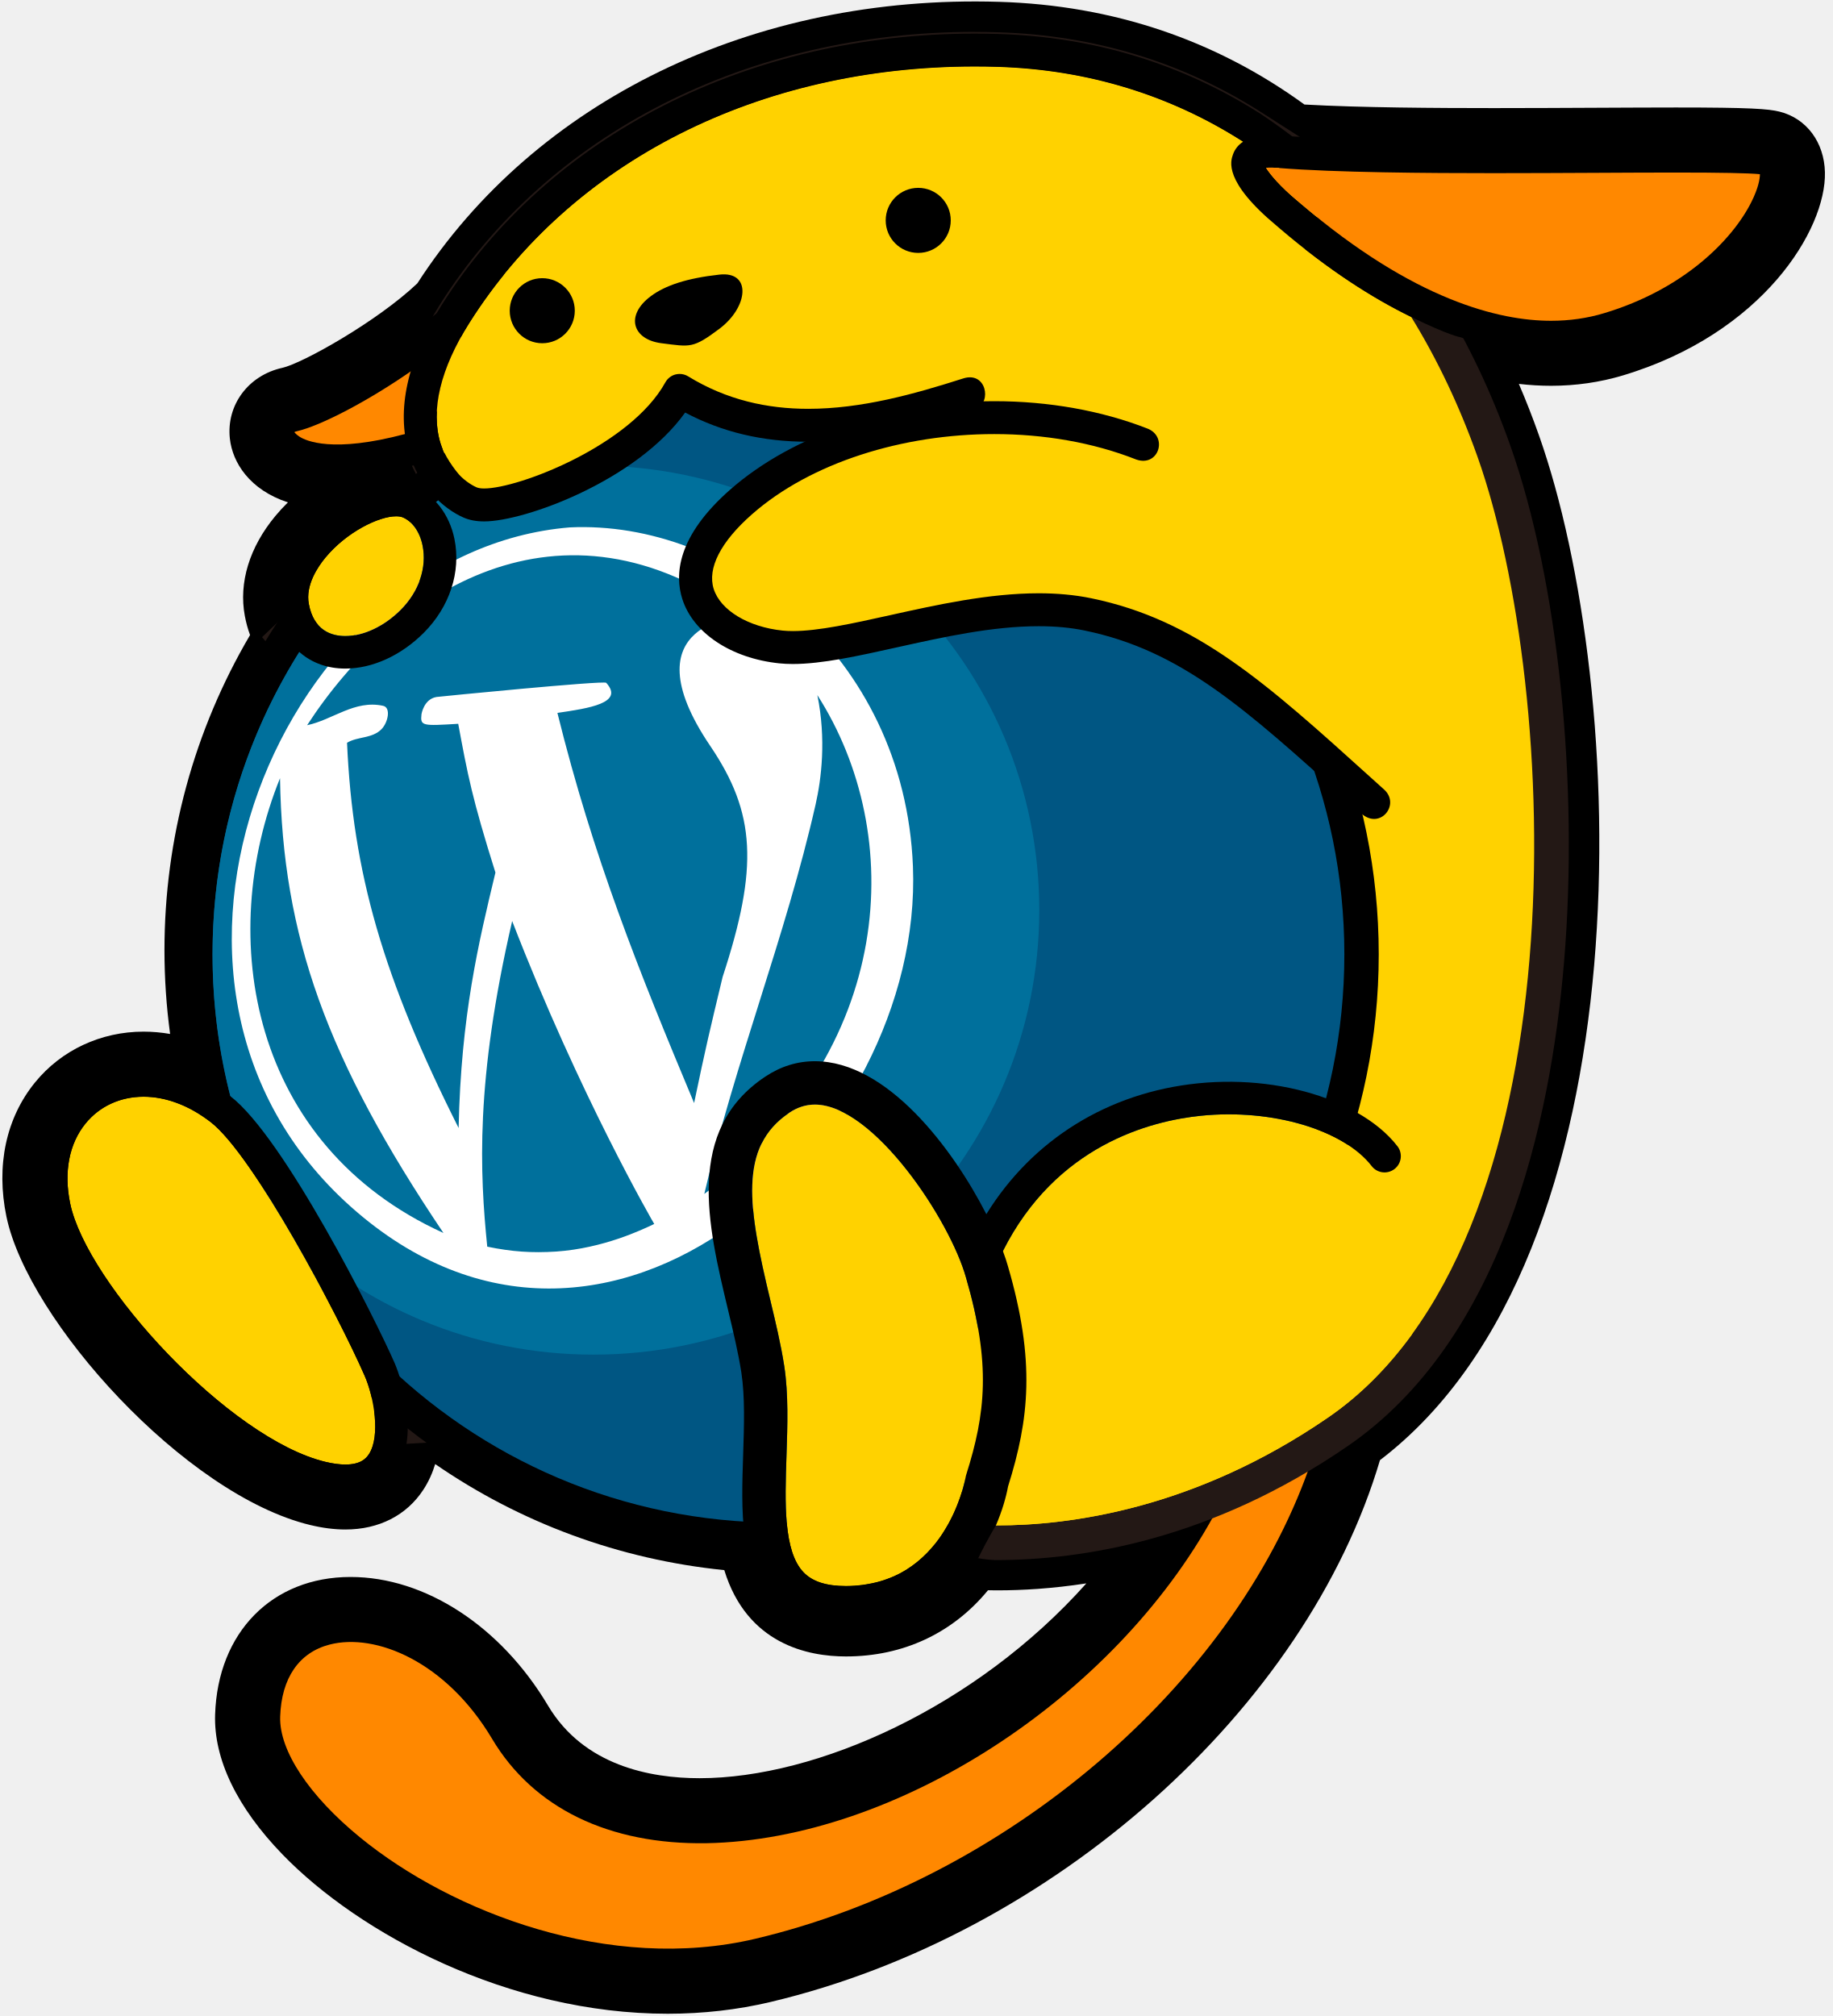
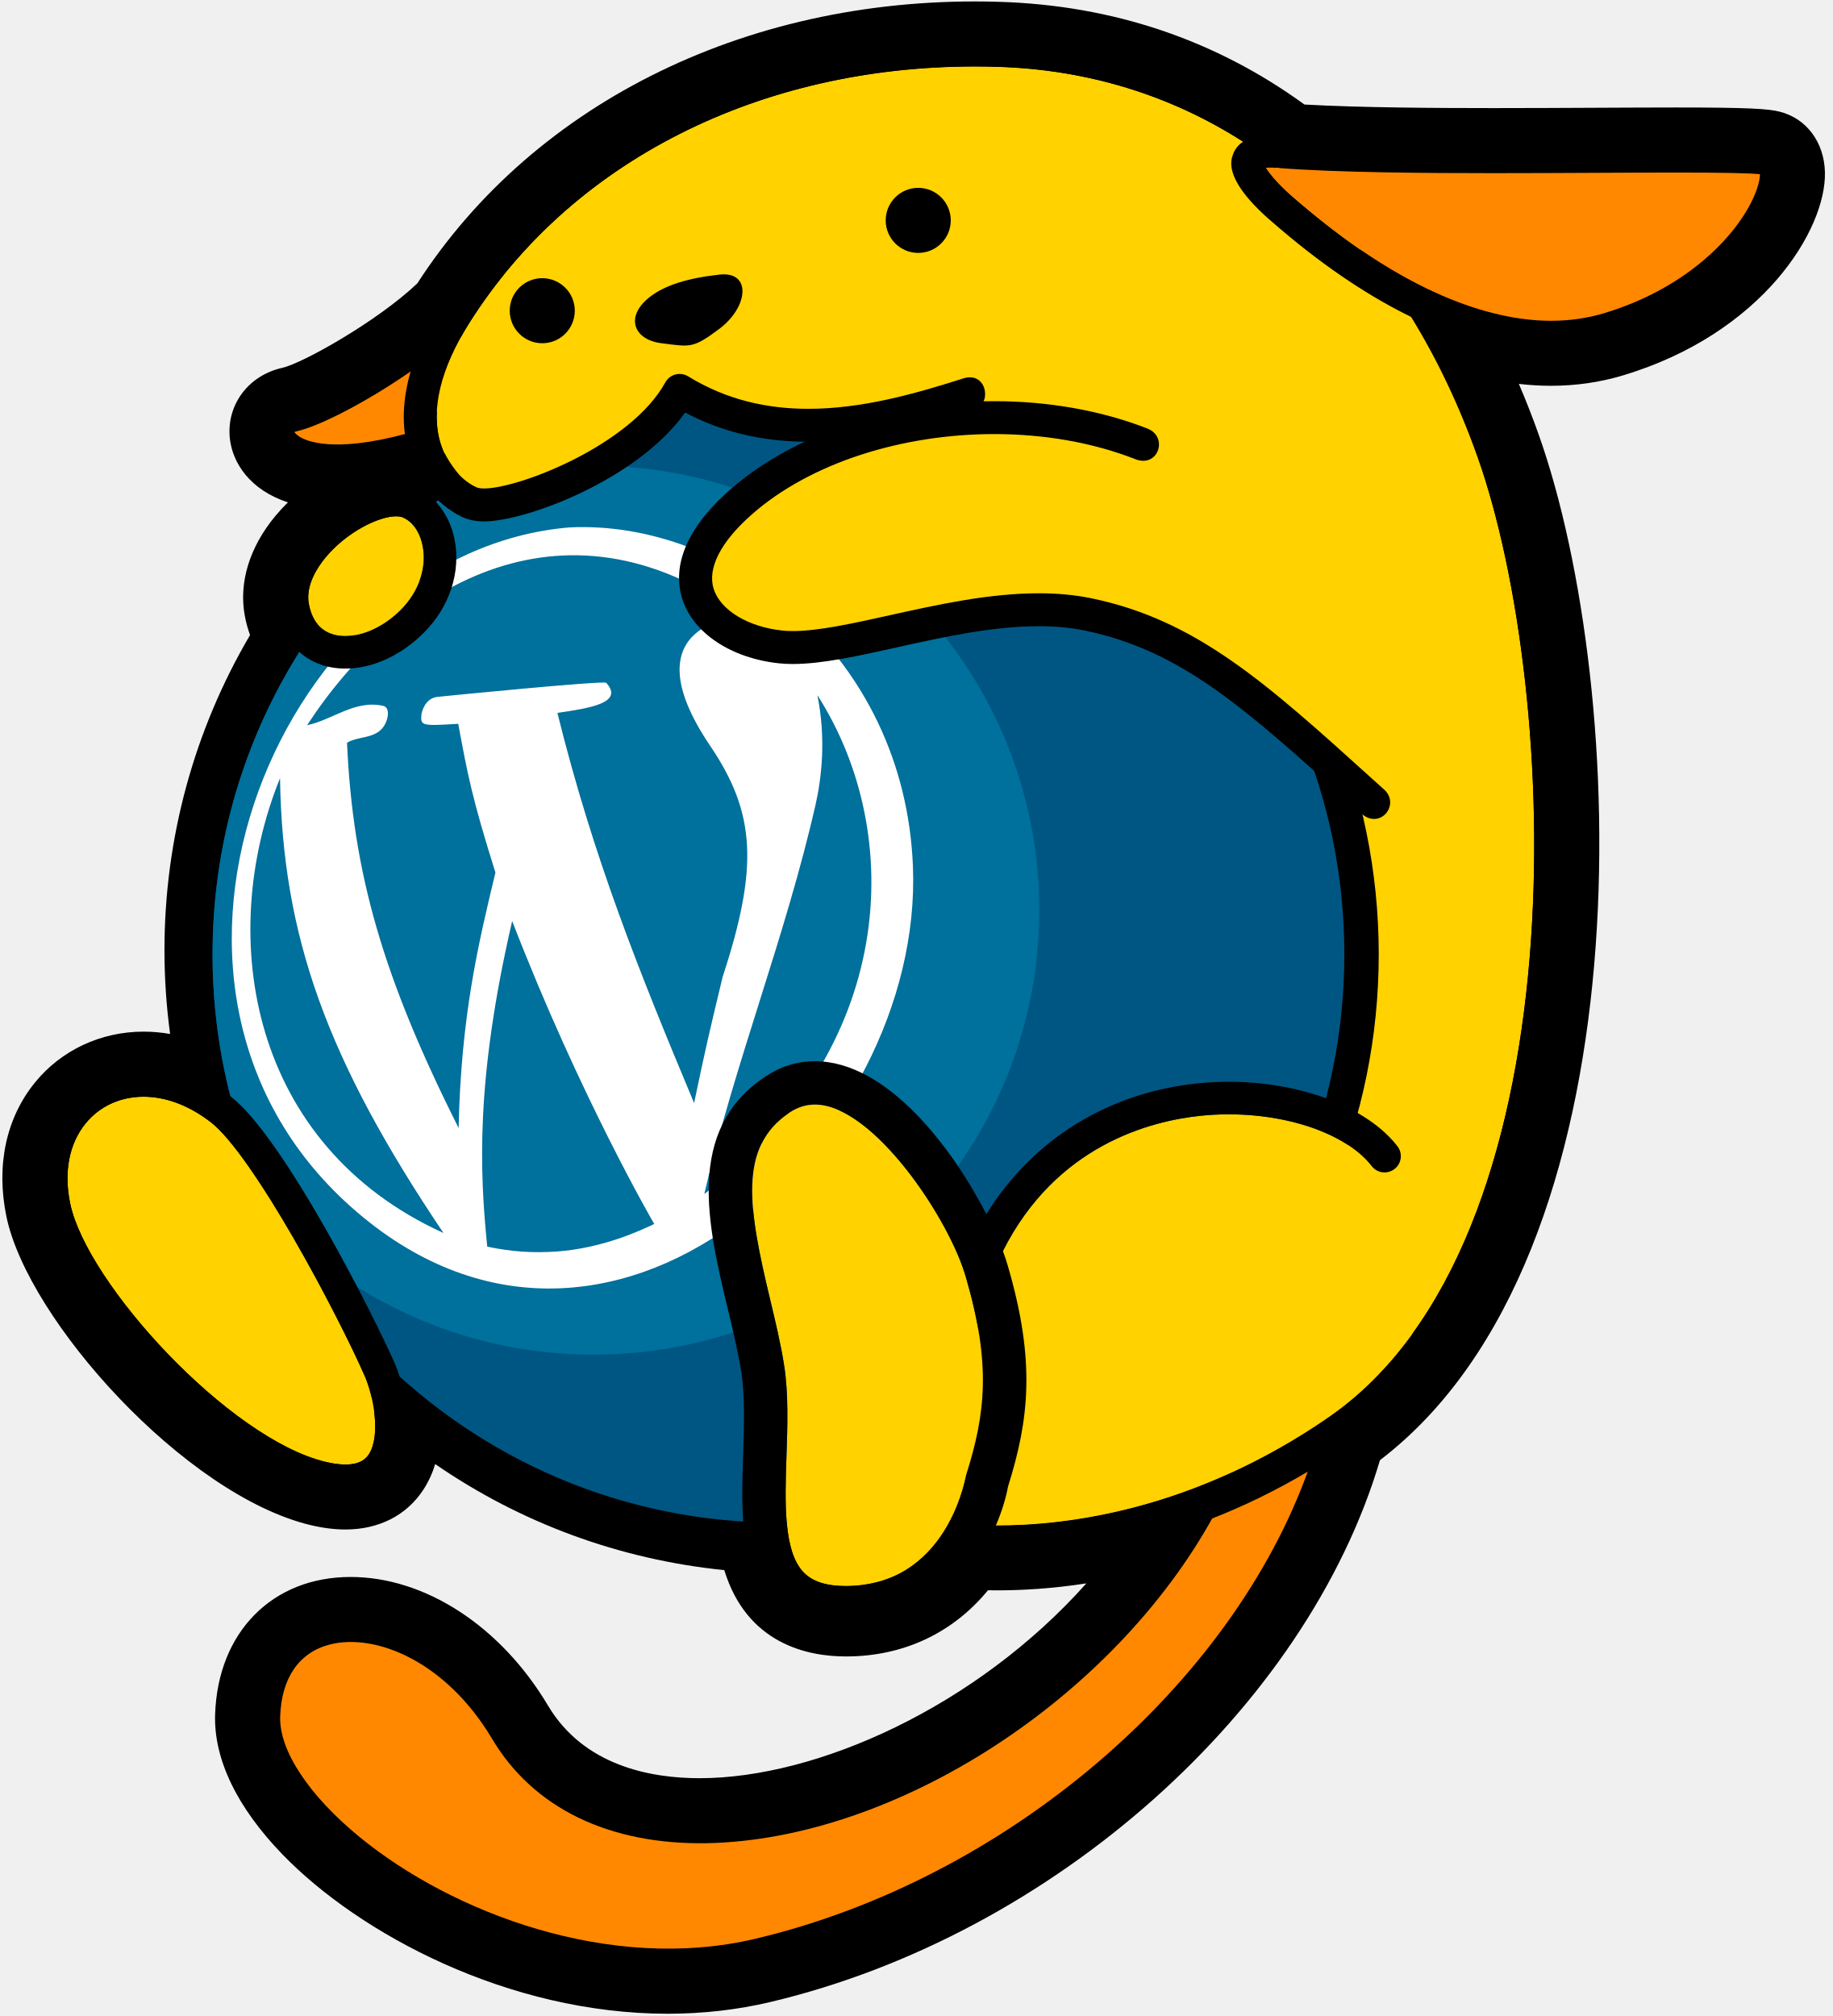
<svg xmlns="http://www.w3.org/2000/svg" version="1.1" x="0px" y="0px" viewBox="-267 387.89 60 66" enable-background="new -267 387.89 60 66" xml:space="preserve">
  <g id="outline">
    <path id="Fill-1_1_" d="M-208.742,391.545c-0.369-0.092-0.971-0.136-3.392-0.136   c-0.782,0-1.67,0.005-2.615,0.009c-1.067,0.005-2.205,0.011-3.342,0.011   c-1.827,0-4.385-0.013-6.206-0.117c-2.916-2.119-6.275-3.25-9.992-3.362   c-8.055-0.247-15.186,3.234-19.048,9.216c-1.305,1.241-3.76,2.62-4.424,2.767   c-1.113,0.247-1.834,1.222-1.714,2.316c0.087,0.789,0.648,1.676,1.9,2.088   c-0.145,0.142-0.282,0.291-0.41,0.445c-0.849,1.022-1.204,2.184-1,3.273   c0.041,0.218,0.098,0.427,0.171,0.625c-1.836,3.124-2.802,6.67-2.802,10.316   c0,0.921,0.062,1.837,0.185,2.744c-0.289-0.05-0.579-0.076-0.87-0.076   c-1.397,0-2.691,0.605-3.551,1.661c-0.95,1.166-1.283,2.726-0.938,4.392   c0.703,3.394,5.847,9.116,9.949,10.1c0.404,0.097,0.79,0.146,1.147,0.146   c1.097,0,2.004-0.462,2.553-1.302c0.174-0.267,0.3-0.55,0.388-0.84   c2.799,1.93,6.036,3.125,9.464,3.472c0.743,2.422,2.737,2.826,3.981,2.826   c1.876,0,3.497-0.762,4.652-2.167c0.104,0.001,0.209,0.003,0.314,0.003   c0.793,0,1.779-0.054,2.906-0.228c-3.609,4.048-8.823,6.378-12.662,6.378h-0.001   c-1.618,0-3.792-0.413-4.96-2.376c-1.545-2.598-4.023-4.212-6.465-4.212   c-2.565,0-4.347,1.81-4.434,4.504c-0.047,1.458,0.717,3.044,2.211,4.585   c2.513,2.594,7.385,5.21,12.606,5.21c1.154,0,2.285-0.129,3.361-0.384   c9.253-2.19,17.544-9.595,19.956-17.739c8.832-6.744,8.132-25.284,5.205-33.551   c-0.203-0.574-0.422-1.136-0.658-1.684c0.356,0.041,0.708,0.062,1.055,0.062   c0.809,0,1.597-0.114,2.343-0.337c4.591-1.376,6.665-4.783,6.622-6.651   C-207.279,392.545-207.862,391.765-208.742,391.545" />
  </g>
  <g id="tail">
    <path id="Fill-14_5_" d="M-221.125,422.968l-4.781,1.156c0,0,0.406,7.562-2.915,13.917   c-3.331,5.173-9.596,9.024-15.067,9.128c-1.962,0.043-4.622-0.435-6.086-2.895   c-1.778-2.988-4.615-4.061-6.497-3.576c-1.483,0.381-2.365,1.606-2.421,3.357   c-0.047,1.459,1.05,3.214,3.009,4.815c2.576,2.105,6.638,3.877,10.78,3.877   c1.028,0,2.062-0.109,3.078-0.35c9.033-2.139,17.102-9.415,19.274-17.346   C-220.938,428.436-221.125,422.968-221.125,422.968z M-224.148,435.955   c-2.516,7.108-9.9,13.46-18.122,15.406l0,0   c-4.756,1.126-9.926-0.853-12.939-3.315c-1.676-1.369-2.655-2.848-2.619-3.956   c0.041-1.264,0.617-2.102,1.622-2.361c1.5-0.386,3.807,0.551,5.317,3.089   c1.346,2.262,3.823,3.467,7.021,3.415c6.191-0.117,13.326-4.733,16.611-10.74" />
    <path id="Fill-10_3_" fill="#FF8800" d="M-224.148,435.955   c-2.516,7.108-9.9,13.46-18.122,15.406c-4.756,1.126-9.926-0.853-12.939-3.315   c-1.676-1.369-2.655-2.848-2.619-3.956c0.041-1.264,0.617-2.102,1.622-2.361   c1.5-0.386,3.807,0.551,5.317,3.089c1.346,2.262,3.823,3.467,7.021,3.415   c6.191-0.117,13.326-4.733,16.611-10.74c2.882-6.526,2.538-12.651,2.538-12.651   l2.5-0.625C-222.219,424.218-222.297,430.693-224.148,435.955" />
    <path id="Fill-10_2_" fill="#FF8800" d="M-224.148,435.955" />
  </g>
  <g id="body">
-     <g id="Fill-13_6_">
-       <path fill="#FFD200" d="M-234.398,438.395c-0.894-0.042-2.032-0.486-3.608-1.1    c-1.681-0.655-3.772-1.471-6.315-2.09c-1.91-0.465-4.183-0.701-6.756-0.701    c-2.128,0-3.677,0.17-3.692,0.172l-0.348,0.039l-6.036-9.275l0.148-0.292    c1.49-2.929,4.133-4.476,7.643-4.476c2.171,0,4.116,0.583,5.058,0.92    c0.083-0.542,0.133-1.651-0.211-3.664c-3.695-2.541-8.586-8.47-8.796-8.726    l-0.334-0.407l4.67-4.445l0.392,0.418c0.006,0.006,0.454,0.479,1.568,1.336    c-0.319-0.825-0.656-1.536-0.806-1.841c-0.49-0.284-1.041-0.848-1.3-1.699    c-0.376-1.239-0.029-2.761,1.006-4.402c3.421-5.424,9.788-8.662,17.03-8.662    c0.25,0,0.501,0.004,0.753,0.011c3.041,0.092,5.846,0.946,8.335,2.54    l0.733,0.47l-0.727,0.48c-0.057,0.038-0.089,0.078-0.109,0.134    c-0.113,0.313,0.367,0.967,1.255,1.706l0.133,0.113    c1.406,1.198,2.808,2.141,4.163,2.801l0.148,0.072l0.086,0.14    c0.88,1.428,1.629,3.007,2.226,4.696c2.763,7.8,3.465,26.198-5.102,32.094    c-4.368,3.006-8.479,3.638-11.157,3.638H-234.398z" />
-       <path fill="#231815" d="M-235.088,390.067c0.244,0,0.489,0.004,0.735,0.011    c2.966,0.089,5.682,0.936,8.047,2.451c-0.155,0.102-0.267,0.239-0.33,0.414    c-0.079,0.218-0.32,0.882,1.425,2.335l0.127,0.109    c1.578,1.344,3.01,2.259,4.283,2.879c0.847,1.376,1.578,2.906,2.174,4.588    c2.713,7.661,3.446,25.702-4.889,31.438c-4.374,3.01-8.486,3.537-10.837,3.537    c-0.015,0-0.03,0-0.045-0c-1.647-0.077-4.916-1.985-9.791-3.172    c-2.335-0.569-4.876-0.717-6.889-0.717c-2.19,0-3.757,0.175-3.757,0.175    L-260.5,425.405c1.677-3.294,4.557-4.166,7.137-4.166    c2.902,0,5.425,1.104,5.425,1.104s0.625-0.938-0.062-4.75c-3.688-2.438-8.875-8.75-8.875-8.75    l3.875-3.688c0,0,0.812,0.875,3.062,2.438c-0.438-1.75-1.461-3.748-1.461-3.748    c-0.396-0.176-0.944-0.66-1.182-1.445c-0.328-1.078-0.001-2.438,0.943-3.935    C-248.3,393.173-242.153,390.067-235.088,390.067 M-235.088,388.933h-0    c-7.437-0-13.983,3.337-17.509,8.926c-1.125,1.784-1.495,3.468-1.068,4.87    c0.12,0.393,0.293,0.736,0.496,1.027l-0.612,0.577l-3.875,3.688l-0.764,0.727    l0.669,0.815c0.208,0.254,4.979,6.036,8.714,8.693    c0.192,1.186,0.235,2.014,0.222,2.572c-1.092-0.335-2.746-0.722-4.548-0.722    c-3.737-0-6.554,1.655-8.148,4.786l-0.297,0.584l0.357,0.549l5.667,8.708    l0.381,0.586l0.695-0.077c0.015-0.002,1.538-0.168,3.631-0.168    c2.492,0,4.782,0.237,6.621,0.685c2.506,0.61,4.578,1.418,6.243,2.067    c1.626,0.634,2.802,1.092,3.763,1.137l0.025,0.001l0.025,0    c2.808,0,7.04-0.648,11.528-3.737c5.039-3.468,6.628-10.526,7.074-15.836    c0.493-5.865-0.198-12.505-1.759-16.914c-0.611-1.726-1.377-3.342-2.277-4.804    l-0.173-0.281l-0.296-0.144c-1.313-0.64-2.674-1.556-4.044-2.723l-0.128-0.109    c-0.642-0.534-0.908-0.884-1.016-1.064l1.266-0.836l-1.469-0.94    c-2.577-1.65-5.479-2.534-8.625-2.629c-0.257-0.008-0.514-0.012-0.77-0.012    H-235.088L-235.088,388.933z" />
-     </g>
+     <path id="Fill-13_11_" fill="#FFD200" d="M-220.8,398.265c0.847,1.376,1.578,2.906,2.174,4.588   c2.713,7.661,3.446,25.702-4.889,31.438c-4.402,3.029-8.539,3.544-10.882,3.537   c-1.647-0.077-4.916-1.985-9.791-3.172s-10.646-0.542-10.646-0.542L-260.5,425.405   c3.562-7,12.562-3.062,12.562-3.062s0.625-0.938-0.062-4.75c-3.688-2.438-8.875-8.75-8.875-8.75l3.875-3.688   c0,0,0.812,0.875,3.062,2.438c-0.438-1.75-1.461-3.748-1.461-3.748   c-0.396-0.176-0.944-0.66-1.182-1.445c-0.328-1.078-0.001-2.438,0.943-3.935   c3.453-5.474,9.914-8.609,17.285-8.386c2.966,0.089,5.682,0.936,8.047,2.451   C-223.646,394.301-221.656,396.936-220.8,398.265z" />
+     <path id="Fill-13_6_" d="M-235.088,390.067c0.244-0,0.489,0.004,0.735,0.011   c2.966,0.089,5.682,0.936,8.047,2.451c2.66,1.772,4.649,4.407,5.506,5.736   c0.847,1.376,1.578,2.906,2.174,4.588c2.713,7.661,3.446,25.702-4.889,31.438   c-4.374,3.01-8.486,3.537-10.837,3.537c-0.015,0-0.03,0-0.045-0   c-1.647-0.077-4.916-1.985-9.791-3.172c-2.335-0.569-4.876-0.717-6.889-0.717   c-2.19-0-3.757,0.175-3.757,0.175L-260.5,425.405   c1.676-3.294,4.557-4.166,7.137-4.166c2.903,0,5.425,1.104,5.425,1.104   s0.625-0.938-0.062-4.75c-3.688-2.438-8.875-8.75-8.875-8.75l3.875-3.688c0,0,0.812,0.875,3.062,2.438   c-0.438-1.75-1.461-3.748-1.461-3.748c-0.396-0.176-0.944-0.66-1.182-1.445   c-0.328-1.078-0.001-2.438,0.943-3.935   C-248.3,393.173-242.152,390.067-235.088,390.067 M-235.087,388.933   c-0,0-0,0-0,0c-7.438,0-13.984,3.337-17.51,8.926   c-1.125,1.784-1.495,3.468-1.068,4.87c0.158,0.52,0.411,0.951,0.701,1.294   c-0.001-0-0.002-0-0.003-0c-0.01-0-0.02-0-0.03-0   c-0.291,0-0.572,0.11-0.783,0.311l-3.875,3.688   c-0.43,0.41-0.472,1.082-0.094,1.541c0.208,0.254,4.979,6.036,8.714,8.693   c0.192,1.186,0.235,2.014,0.222,2.572c-1.092-0.335-2.746-0.722-4.548-0.722   c-3.737,0-6.554,1.655-8.148,4.786c-0.184,0.361-0.161,0.793,0.06,1.133   l5.667,8.708c0.211,0.324,0.57,0.515,0.95,0.515   c0.042,0,0.084-0.002,0.126-0.007c0.015-0.002,1.538-0.168,3.631-0.168   c2.492,0,4.782,0.237,6.621,0.685c2.506,0.61,4.578,1.418,6.243,2.067   c1.626,0.634,2.802,1.092,3.763,1.137c0.017,0.001,0.034,0.001,0.05,0.001   c2.808,0,7.04-0.648,11.528-3.737c5.039-3.468,6.628-10.526,7.074-15.836   c0.493-5.865-0.198-12.505-1.759-16.914c-0.611-1.726-1.377-3.342-2.277-4.804   c-0.591-0.917-2.72-4.005-5.843-6.085c-2.595-1.661-5.496-2.545-8.642-2.64   C-234.576,388.937-234.832,388.933-235.087,388.933L-235.087,388.933z" />
  </g>
  <g id="WordPress-logo">
    <ellipse id="circle_2_" cx="-241.516" cy="419.134" rx="19.652" ry="19.735" />
    <ellipse id="circle" fill="#005683" cx="-241.516" cy="419.134" rx="18.526" ry="18.604" />
    <path id="circle_1_" fill="#00709C" d="M-247.573,403.134c-1.561,0-3.062,0.25-4.473,0.702   c-4.828,3.358-7.996,8.953-7.996,15.298c0,3.262,0.841,6.324,2.309,8.989   c2.628,2.543,6.207,4.115,10.159,4.115c8.062,0,14.597-6.515,14.597-14.552   C-232.976,409.649-239.511,403.134-247.573,403.134z" />
    <path id="Fill-5_1_" fill="#FFFFFF" d="M-248.785,428.863c-0.806,0.052-1.462,0.006-2.264-0.16   c-0.242-2.408-0.398-5.417,0.816-10.66c2.205,5.708,4.634,9.894,4.651,9.917   C-245.994,428.156-247.25,428.755-248.785,428.863 M-252.483,428.255   c-6.309-2.866-7.467-9.659-5.35-14.888   C-257.753,418.542-256.303,422.577-252.483,428.255 M-243.943,426.977   c1.001-4.311,2.665-8.432,3.643-12.749c0.189-0.835,0.353-2.133,0.058-3.581   C-237.326,415.199-237.661,422.27-243.943,426.977 M-256.946,411.632   c2.848-4.381,8.295-7.944,14.273-3.569c-0.04-0.002-3.832,0.172-1.076,4.247   c1.49,2.202,1.584,3.969,0.406,7.562c-0.425,1.771-0.554,2.306-0.934,4.13   c-1.819-4.345-3.303-8.043-4.475-12.773c1.031-0.151,2.198-0.323,1.598-0.985   c-0.076-0.083-5.505,0.455-5.557,0.464c-0.417,0.071-0.49,0.561-0.491,0.566   c-0.043,0.387,0.027,0.383,1.203,0.312c0.31,1.67,0.451,2.432,1.218,4.87   c-0.553,2.3-1.127,4.679-1.205,8.363c-2.474-4.921-3.464-8.339-3.653-12.612   c0.351-0.213,0.82-0.13,1.13-0.447c0.212-0.217,0.315-0.706,0.051-0.763   C-255.393,410.794-256.107,411.457-256.946,411.632 M-248.35,405.156   c-9.359,0.772-15.437,14.868-7.159,22.245   c8.389,7.476,18.754-2.184,18.396-11.146   C-237.391,409.307-243.148,404.907-248.35,405.156" />
  </g>
  <g id="leg-left">
    <g id="Fill-13_2_">
      <path fill="#FFD200" d="M-220.787,431.589c-0.775,1.065-1.68,1.981-2.728,2.702    c-4.402,3.029-8.539,3.544-10.882,3.537c-0.553-0.109-0.947-0.204-1.009-1.329    c-0.058-1.037-0.062-4.938,1.237-7.65c1.74-3.456,4.811-4.263,6.497-4.433    c2.314-0.233,4.657,0.46,5.577,1.65    C-220.969,427.249-219.812,429.811-220.787,431.589z" />
    </g>
    <path id="Fill-14_4_" d="M-223.572,423.852c-1.227-0.454-2.716-0.648-4.207-0.496   c-2.946,0.298-5.423,1.845-6.931,4.284c0,0-0.321,0.453-0.508,0.797   s0.63,1.012,1.049,0.412c1.74-3.456,4.811-4.263,6.497-4.433   c2.314-0.233,4.657,0.46,5.577,1.65c0.179,0.233,0.515,0.275,0.747,0.095   c0.233-0.179,0.276-0.514,0.096-0.746c-0.33-0.427-0.791-0.8-1.34-1.11   C-222.593,424.304-223.394,423.892-223.572,423.852z" />
  </g>
  <g id="sole-right">
    <path id="Fill-8_1_" fill="#FFD200" d="M-264.199,424.671c-0.538,0.66-0.717,1.589-0.504,2.617   c0.543,2.621,5.203,7.704,8.36,8.461c0.241,0.058,0.46,0.087,0.65,0.087   c0.492,0,0.675-0.193,0.77-0.338c0.385-0.589,0.167-1.869-0.139-2.567   c-0.874-1.997-3.644-7.231-5.044-8.308c-0.705-0.542-1.463-0.829-2.194-0.829   C-263.064,423.795-263.739,424.106-264.199,424.671" />
    <path id="Fill-18_1_" d="M-255.693,436.9L-255.693,436.9c-0.273,0-0.576-0.039-0.898-0.116   c-3.602-0.864-8.531-6.27-9.155-9.281c-0.279-1.347-0.023-2.591,0.721-3.504   c0.657-0.806,1.651-1.269,2.726-1.269c0.968,0,1.951,0.363,2.844,1.05   c1.754,1.348,4.728,7.258,5.37,8.724c0.267,0.61,0.797,2.441,0.054,3.576   C-254.276,436.455-254.763,436.9-255.693,436.9L-255.693,436.9z M-262.3,423.795   c-0.764,0-1.439,0.311-1.899,0.876c-0.538,0.66-0.717,1.589-0.504,2.617   c0.543,2.621,5.203,7.704,8.36,8.461c0.241,0.058,0.46,0.087,0.65,0.087   c0.492,0,0.675-0.193,0.77-0.338c0.385-0.589,0.167-1.869-0.139-2.567   c-0.874-1.997-3.644-7.231-5.044-8.308   C-260.81,424.081-261.569,423.795-262.3,423.795L-262.3,423.795z" />
  </g>
  <g id="sole-left">
    <path id="Fill-6_1_" fill="#FFD200" d="M-235.187,430.417c-0.006-0.022-0.011-0.044-0.016-0.067   c-0.051-0.202-0.107-0.411-0.17-0.627c-0.527-1.898-3.034-5.672-4.949-5.672   c-0.294,0-0.569,0.088-0.839,0.268c-1.677,1.118-1.338,3.14-0.63,6.096   c0.175,0.731,0.356,1.488,0.465,2.194c0.142,0.919,0.107,1.945,0.074,2.937   c-0.051,1.541-0.104,3.134,0.561,3.821c0.291,0.301,0.744,0.447,1.385,0.447   c0.186,0,0.36-0.014,0.529-0.035c0.051-0.006,0.1-0.016,0.15-0.024   c0.118-0.019,0.232-0.043,0.342-0.071c0.049-0.013,0.097-0.026,0.144-0.04   c0.114-0.035,0.224-0.075,0.329-0.119c0.031-0.013,0.064-0.024,0.094-0.038   c0.135-0.061,0.263-0.129,0.384-0.204c0.012-0.007,0.022-0.016,0.034-0.023   c0.107-0.068,0.208-0.141,0.303-0.217c0.028-0.022,0.055-0.045,0.082-0.068   c0.078-0.066,0.153-0.135,0.224-0.206c0.024-0.024,0.048-0.048,0.071-0.072   c0.08-0.084,0.155-0.17,0.225-0.257c0.008-0.01,0.017-0.02,0.025-0.03   c0.078-0.099,0.151-0.2,0.218-0.302c0.016-0.024,0.03-0.048,0.045-0.071   c0.048-0.075,0.093-0.15,0.135-0.225c0.02-0.036,0.039-0.071,0.058-0.106   c0.033-0.062,0.064-0.123,0.093-0.183c0.018-0.038,0.037-0.076,0.054-0.114   c0.024-0.053,0.045-0.104,0.066-0.155c0.045-0.107,0.085-0.21,0.118-0.305   c0.002-0.005,0.004-0.011,0.006-0.016c0.023-0.068,0.045-0.133,0.063-0.193   c0.081-0.262,0.117-0.446,0.122-0.477c0.005-0.03,0.013-0.062,0.022-0.092   c0.532-1.684,0.746-3.1,0.312-5.185   C-235.095,430.802-235.139,430.612-235.187,430.417" />
    <path id="Fill-14_3_" d="M-234.71,427.639c-1.107-2.163-3.252-5.007-5.613-5.007   c-0.576,0-1.123,0.17-1.626,0.506c-2.627,1.75-1.881,4.862-1.224,7.607   c0.176,0.736,0.343,1.432,0.443,2.08c0.121,0.788,0.089,1.747,0.059,2.674   c-0.061,1.837-0.124,3.735,0.959,4.855c0.564,0.583,1.374,0.879,2.406,0.879   c2.134,0,3.514-1.111,4.342-2.354c0.309-0.632,0.569-1.053,0.569-1.053   c0.197-0.461,0.328-0.903,0.396-1.273c0.69-2.198,0.906-4.094-0.007-7.22   c-0.04-0.144-0.095-0.309-0.162-0.486   C-234.438,428.218-234.71,427.639-234.71,427.639z M-235.369,436.171   c-0.01,0.029-0.017,0.061-0.022,0.092c-0.026,0.145-0.67,3.552-3.916,3.552   c-0.642,0-1.095-0.146-1.385-0.447c-0.665-0.687-0.612-2.28-0.561-3.821   c0.033-0.992,0.067-2.019-0.074-2.937c-0.109-0.706-0.29-1.463-0.465-2.194   c-0.708-2.957-1.047-4.979,0.63-6.096c0.27-0.18,0.545-0.268,0.839-0.268   c1.915,0,4.422,3.774,4.949,5.672C-234.55,432.547-234.736,434.168-235.369,436.171   L-235.369,436.171z" />
  </g>
  <g id="ear-right">
    <path id="Fill-14_2_" d="M-250.953,400.624c0.703-1.391,0.734-2.188,0.781-2.953   s-0.5-0.953-0.828-0.734s-0.953,0.63-1.953,1.401   c-1,0.771-3.666,2.433-4.576,2.635c-0.421,0.093-0.739,0.376-0.851,0.756   c-0.113,0.384,0.009,0.805,0.324,1.124c0.289,0.292,0.891,0.656,2.096,0.656   c0.648,0,1.473-0.108,2.515-0.387C-252.548,402.809-251.656,402.014-250.953,400.624z    M-253.731,402.096L-253.731,402.096c-2.382,0.636-3.262,0.226-3.478,0.081   c-0.118-0.079-0.149-0.139-0.154-0.137c0,0,0.016-0.017,0.065-0.028   c0.799-0.177,2.369-1.007,3.761-1.974" />
    <path id="Fill-11_2_" fill="#FF8800" d="M-257.298,402.012c-0.05,0.011-0.065,0.028-0.065,0.028   c0.005-0.002,0.037,0.058,0.154,0.137c0.216,0.146,1.096,0.556,3.478-0.081   c1.263-0.535,2.251-2.307,2.497-3.109c0.292-0.949-0.11-0.52-0.578-0.145   s-1.725,1.195-1.725,1.195C-254.929,401.005-256.499,401.834-257.298,402.012" />
  </g>
  <g id="hand-right">
    <path id="Fill-9_1_" fill="#FFD200" d="M-256.89,407.663c0.163,0.868,0.739,1.05,1.194,1.05   c0.598,0,1.275-0.32,1.811-0.856c0.598-0.598,0.867-1.387,0.718-2.111   c-0.092-0.45-0.338-0.794-0.657-0.922c-0.052-0.021-0.124-0.032-0.208-0.032   c-0.573,0-1.621,0.516-2.313,1.35C-256.598,406.448-257.006,407.05-256.89,407.663" />
    <path id="Fill-12_1_" d="M-255.696,409.778L-255.696,409.778   c-1.16,0-2.019-0.735-2.241-1.919c-0.145-0.771,0.13-1.622,0.773-2.396   c0.835-1.005,2.152-1.734,3.133-1.734c0.221,0,0.424,0.036,0.603,0.108   c0.652,0.261,1.14,0.895,1.305,1.696c0.221,1.076-0.156,2.226-1.008,3.078   C-253.874,409.352-254.809,409.778-255.696,409.778L-255.696,409.778z M-254.032,404.793   c-0.573,0-1.621,0.516-2.313,1.35c-0.253,0.305-0.66,0.907-0.545,1.52   c0.163,0.868,0.739,1.05,1.194,1.05c0.598,0,1.275-0.32,1.811-0.856   c0.598-0.598,0.867-1.387,0.718-2.111c-0.092-0.45-0.338-0.794-0.657-0.922   C-253.877,404.804-253.948,404.793-254.032,404.793L-254.032,404.793z" />
  </g>
  <g id="face">
    <path id="Fill-13_7_" fill="#FFD200" d="M-223.854,394.572c0,0-0.646-0.833-2.451-2.043   c-2.366-1.514-5.081-2.361-8.047-2.451c-7.371-0.223-13.832,2.912-17.285,8.386   c-0.944,1.497-1.27,2.858-0.943,3.935c0.239,0.785,1.247,1.798,1.643,1.974   c0.671,0.299,4.51-1.214,5.75-3.469c0.071-0.127,0.19-0.221,0.331-0.258   c0.142-0.037,0.291-0.015,0.415,0.061c2.913,1.791,5.91,1.447,9.098,0.728   s6.031-1,8.875-3.094S-223.845,394.581-223.854,394.572z" />
    <path id="Fill-13_5_" d="M-223.003,393.912c-0.077-0.099-0.807-1.008-2.703-2.278   c-2.587-1.656-5.479-2.538-8.615-2.632c-0.257-0.008-0.513-0.012-0.768-0.012l0,0   c-7.418,0-13.945,3.327-17.461,8.9c-1.116,1.77-1.483,3.438-1.062,4.823   c0.344,1.131,1.143,1.835,1.776,2.116c0.198,0.088,0.422,0.131,0.686,0.131   c1.332,0,4.986-1.335,6.58-3.564c1.213,0.643,2.537,0.956,4.031,0.956   c1.878,0,5.008-0.915,5.508-1.103s0.321-1.214-0.438-0.969   c-1.607,0.514-3.33,0.994-5.07,0.994c-1.336,0-2.668-0.286-3.933-1.063   c-0.085-0.052-0.181-0.079-0.279-0.079c-0.045,0-0.091,0.006-0.136,0.017   c-0.141,0.037-0.26,0.131-0.331,0.258c-1.134,2.06-4.798,3.475-5.932,3.475   c-0.107,0-0.191-0.013-0.249-0.038c-0.396-0.176-0.944-0.66-1.182-1.445   c-0.328-1.078-0.001-2.438,0.943-3.935c3.338-5.291,9.485-8.397,16.55-8.397   c0.244,0,0.489,0.004,0.736,0.011c2.966,0.089,5.682,0.936,8.047,2.451   c1.805,1.21,2.451,2.043,2.451,2.043   C-223.25,395.186-222.474,394.544-223.003,393.912z" />
  </g>
  <g id="eye-left">
    <path id="Fill-17_1_" d="M-235.875,395.105c0,0.588-0.477,1.065-1.065,1.065   s-1.065-0.477-1.065-1.065c0-0.588,0.477-1.065,1.065-1.065   S-235.875,394.517-235.875,395.105" />
  </g>
  <g id="eye-right">
    <path id="Fill-16_1_" d="M-248.183,398.062c0,0.588-0.477,1.065-1.065,1.065   c-0.588,0-1.065-0.477-1.065-1.065c0-0.588,0.477-1.065,1.065-1.065   C-248.66,396.998-248.183,397.474-248.183,398.062" />
  </g>
  <g id="nose">
    <path id="Fill-15_1_" d="M-245.698,397.589c-0.847,0.635-0.591,1.42,0.355,1.538   c0.947,0.118,1.021,0.181,1.894-0.473c0.947-0.71,1.065-1.893,0-1.774   C-244.514,396.998-245.224,397.234-245.698,397.589" />
  </g>
  <g id="hand-left_1_">
    <path id="Fill-13_3_" fill="#FFD200" d="M-251.638,398.464" />
    <path id="Fill-13_4_" fill="#FFD200" stroke="#FFD200" stroke-miterlimit="10" d="M-222.891,407.546   c-1.859-2.625-4.438-3.938-6.908-4.612c-4.083-1.61-9.612-0.821-12.589,1.797   c-1.021,0.898-1.464,1.765-1.248,2.442c0.222,0.695,1.127,1.243,2.254,1.361   c0.847,0.088,2.135-0.197,3.5-0.5c2.104-0.467,4.489-0.996,6.611-0.556   c3.44,0.711,5.723,2.774,9.177,5.896l0.421,0.38   C-220,414.648-221.031,410.171-222.891,407.546z" />
    <path id="Fill-13_1_" d="M-221.672,413.753l-0.421-0.38   c-3.454-3.122-5.737-5.185-9.177-5.896c-0.56-0.116-1.139-0.164-1.725-0.164   c-1.637,0-3.338,0.377-4.886,0.721c-1.194,0.265-2.329,0.516-3.161,0.516   c-0.119,0-0.233-0.005-0.339-0.016c-1.127-0.118-2.032-0.665-2.254-1.361   c-0.216-0.677,0.228-1.544,1.248-2.442c1.934-1.702,4.946-2.631,7.939-2.63   c1.612,0,3.22,0.27,4.649,0.834c0.736,0.253,1.048-0.761,0.35-1.02   c-1.497-0.583-3.224-0.891-5-0.891h0l0,0h-0   c-3.353-0-6.587,1.083-8.651,2.899c-1.745,1.535-1.813,2.793-1.563,3.578   c0.355,1.114,1.599,1.94,3.168,2.105c0.142,0.015,0.293,0.022,0.451,0.022   c0.954,0,2.14-0.263,3.395-0.542c1.541-0.342,3.134-0.695,4.653-0.695   c0.552,0,1.045,0.046,1.507,0.142c3.154,0.652,5.231,2.53,8.673,5.641   l0.421,0.381C-221.797,415.03-221.172,414.233-221.672,413.753z" />
  </g>
  <g id="ear-left">
    <path id="Fill-14_1_" d="M-219.194,398.929c1.187,0.398,2.186,0.527,2.972,0.527h0.001   c0.705,0,1.391-0.099,2.038-0.292c4.155-1.246,5.893-4.316,5.863-5.607   c-0.012-0.509-0.266-0.875-0.68-0.978l0,0c-0.257-0.065-0.871-0.104-3.126-0.104   c-0.782,0-1.673,0.004-2.619,0.009c-1.073,0.005-2.219,0.011-3.363,0.011   c-1.96,0-4.709-0.015-6.567-0.138c-0.738-0.081-1.293-0.013-1.63,0.173   c-0.155,0.102-0.267,0.239-0.33,0.414c-0.079,0.218-0.32,0.882,1.425,2.335   l0.127,0.109c1.578,1.344,3.01,2.259,4.283,2.879   C-219.562,398.874-219.194,398.929-219.194,398.929z M-209.667,394.508   c-0.627,1.247-2.224,2.856-4.823,3.636c-0.548,0.164-1.13,0.248-1.732,0.248   h-0.001c-1.685-0-4.469-0.662-8.169-3.815l-0.137-0.116   c-0.544-0.453-0.884-0.85-1.023-1.077c0.094-0.008,0.239-0.008,0.403,0.005   c1.883,0.153,4.92,0.17,7.04,0.17c1.146,0,2.294-0.006,3.369-0.011   c0.945-0.005,1.833-0.009,2.614-0.009c1.468,0,2.387,0.018,2.741,0.054   C-209.385,393.736-209.433,394.042-209.667,394.508L-209.667,394.508z" />
    <path id="Fill-7_1_" fill="#FF8800" d="M-218.109,393.559c-2.12,0-5.157-0.018-7.04-0.17   c-0.164-0.013-0.309-0.013-0.403-0.005c0.139,0.227,0.479,0.624,1.023,1.077   l0.137,0.116c3.7,3.153,6.485,3.815,8.169,3.815h0.001   c0.602,0,1.184-0.083,1.732-0.248c2.599-0.779,4.196-2.389,4.823-3.636   c0.234-0.466,0.282-0.772,0.282-0.915c-0.354-0.036-1.273-0.054-2.741-0.054   c-0.781,0-1.669,0.004-2.614,0.009C-215.815,393.553-216.963,393.559-218.109,393.559" />
  </g>
</svg>
